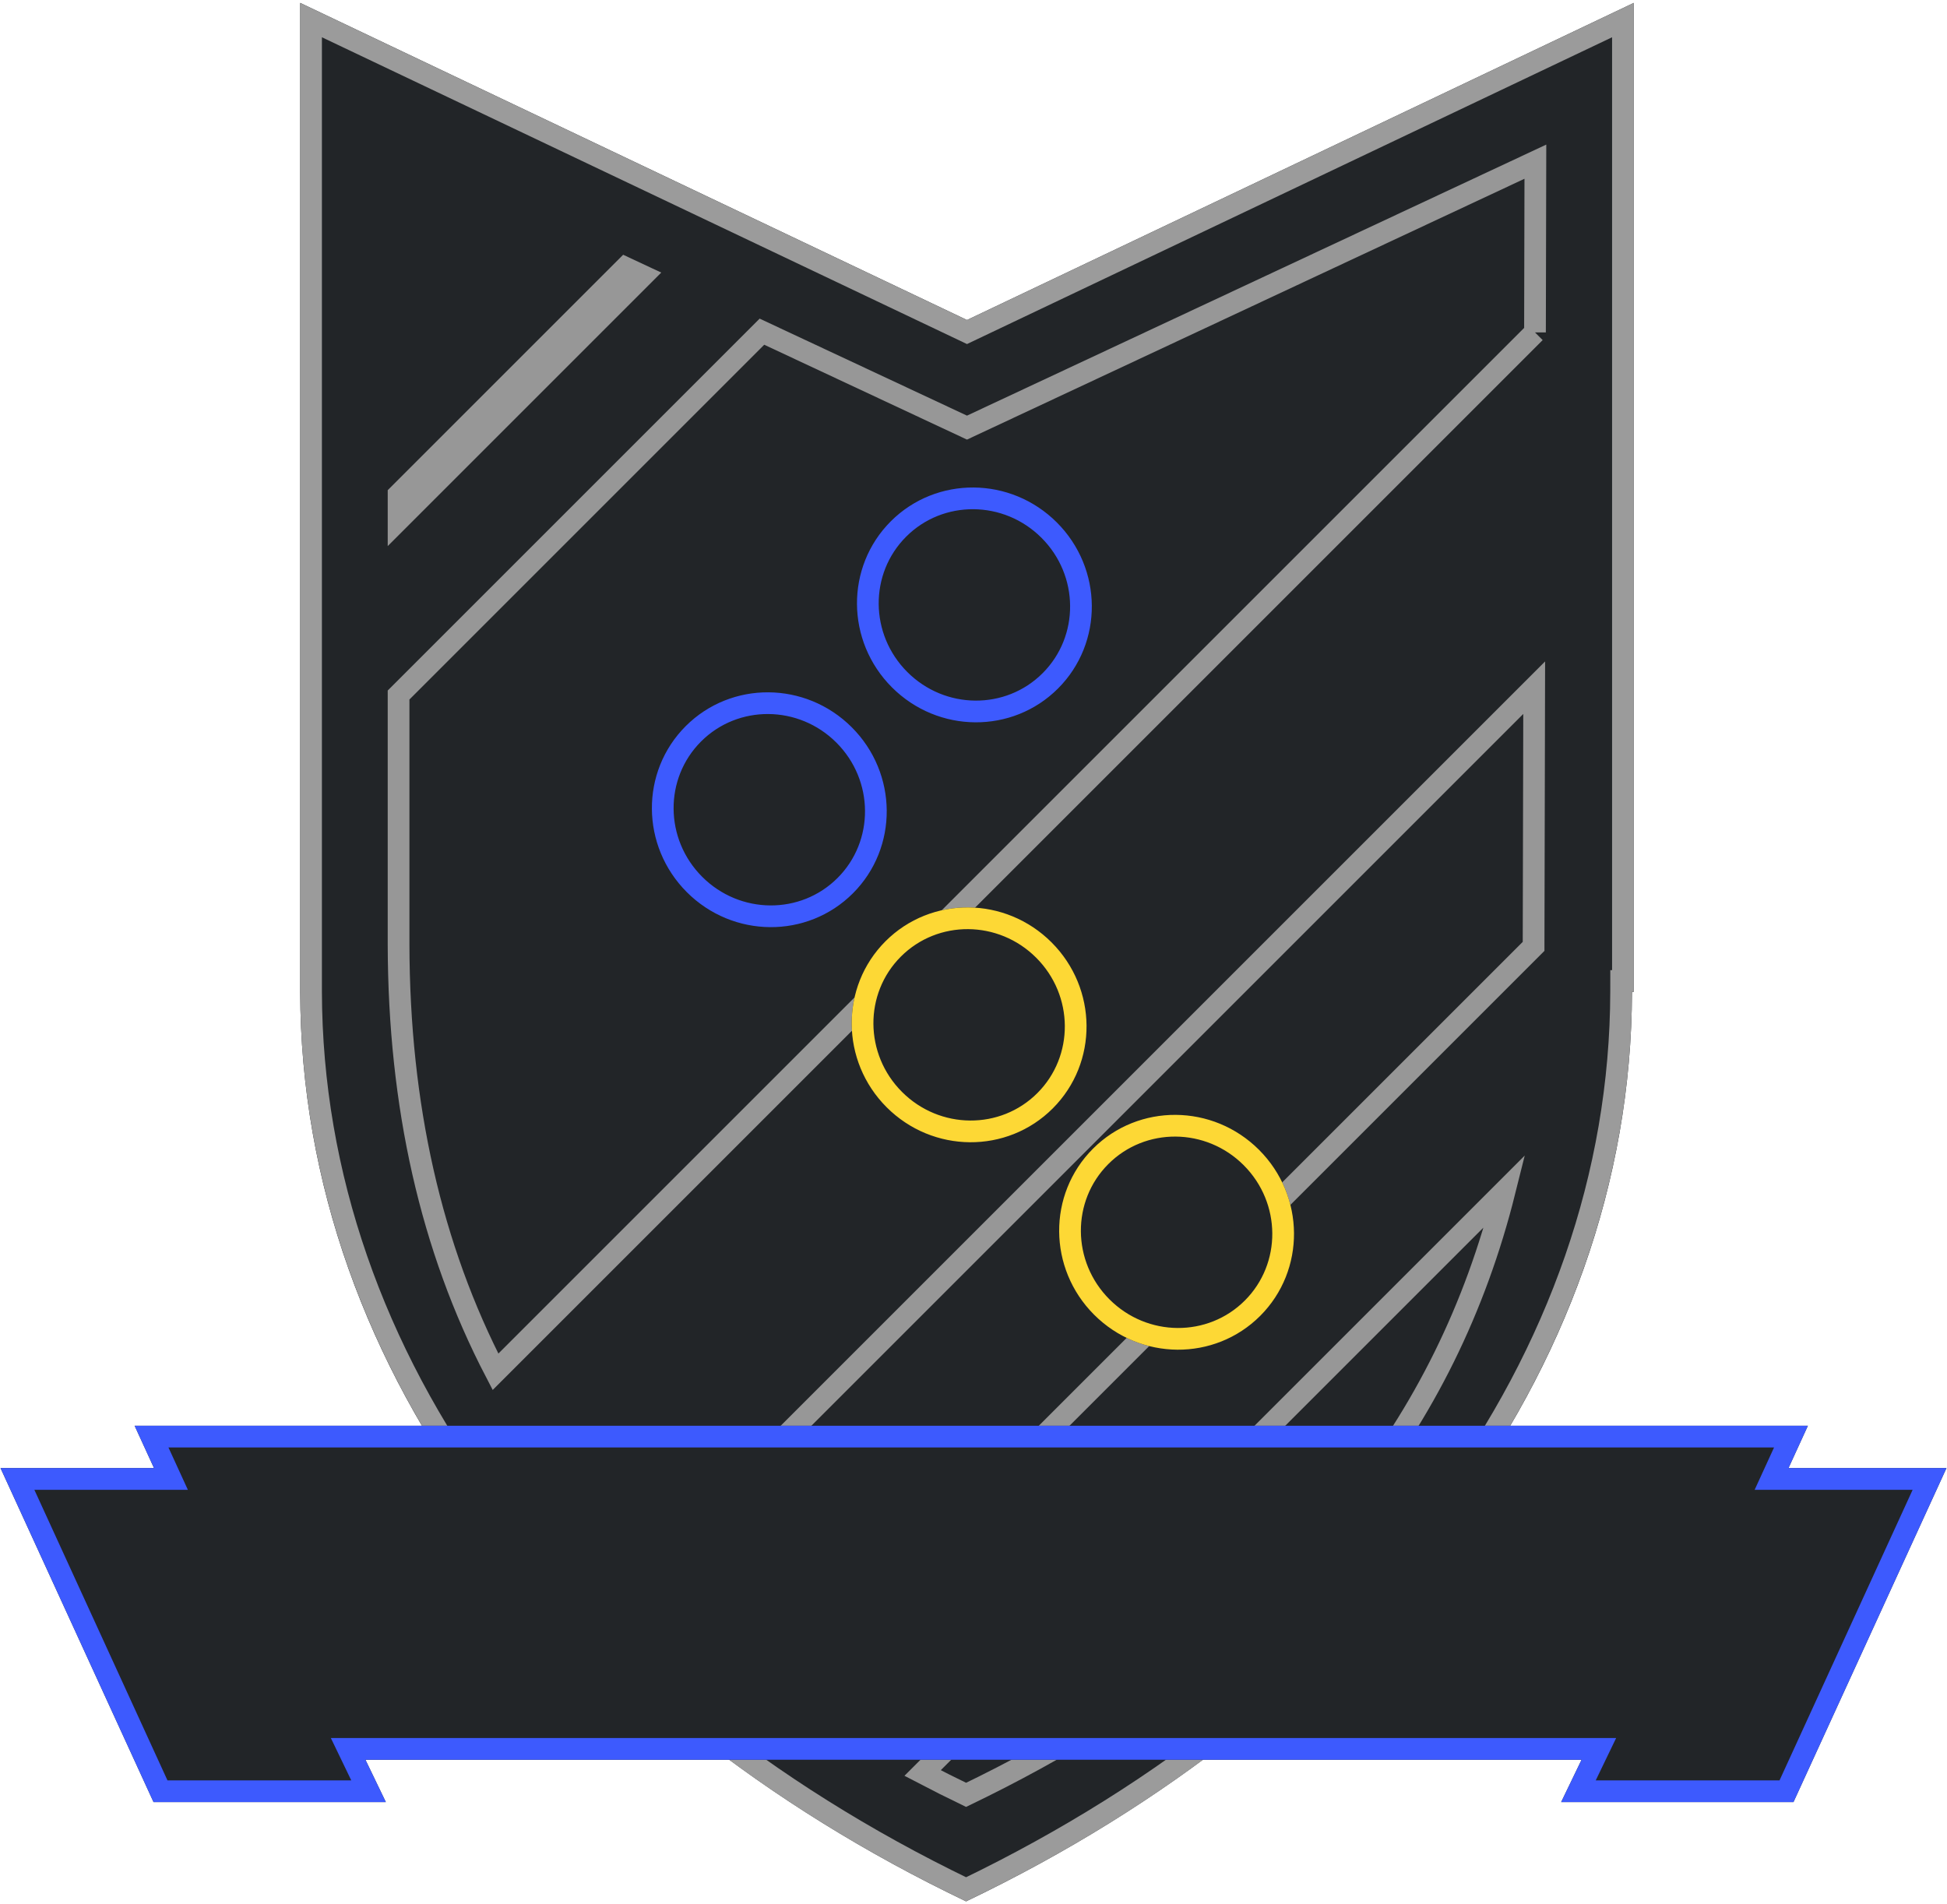
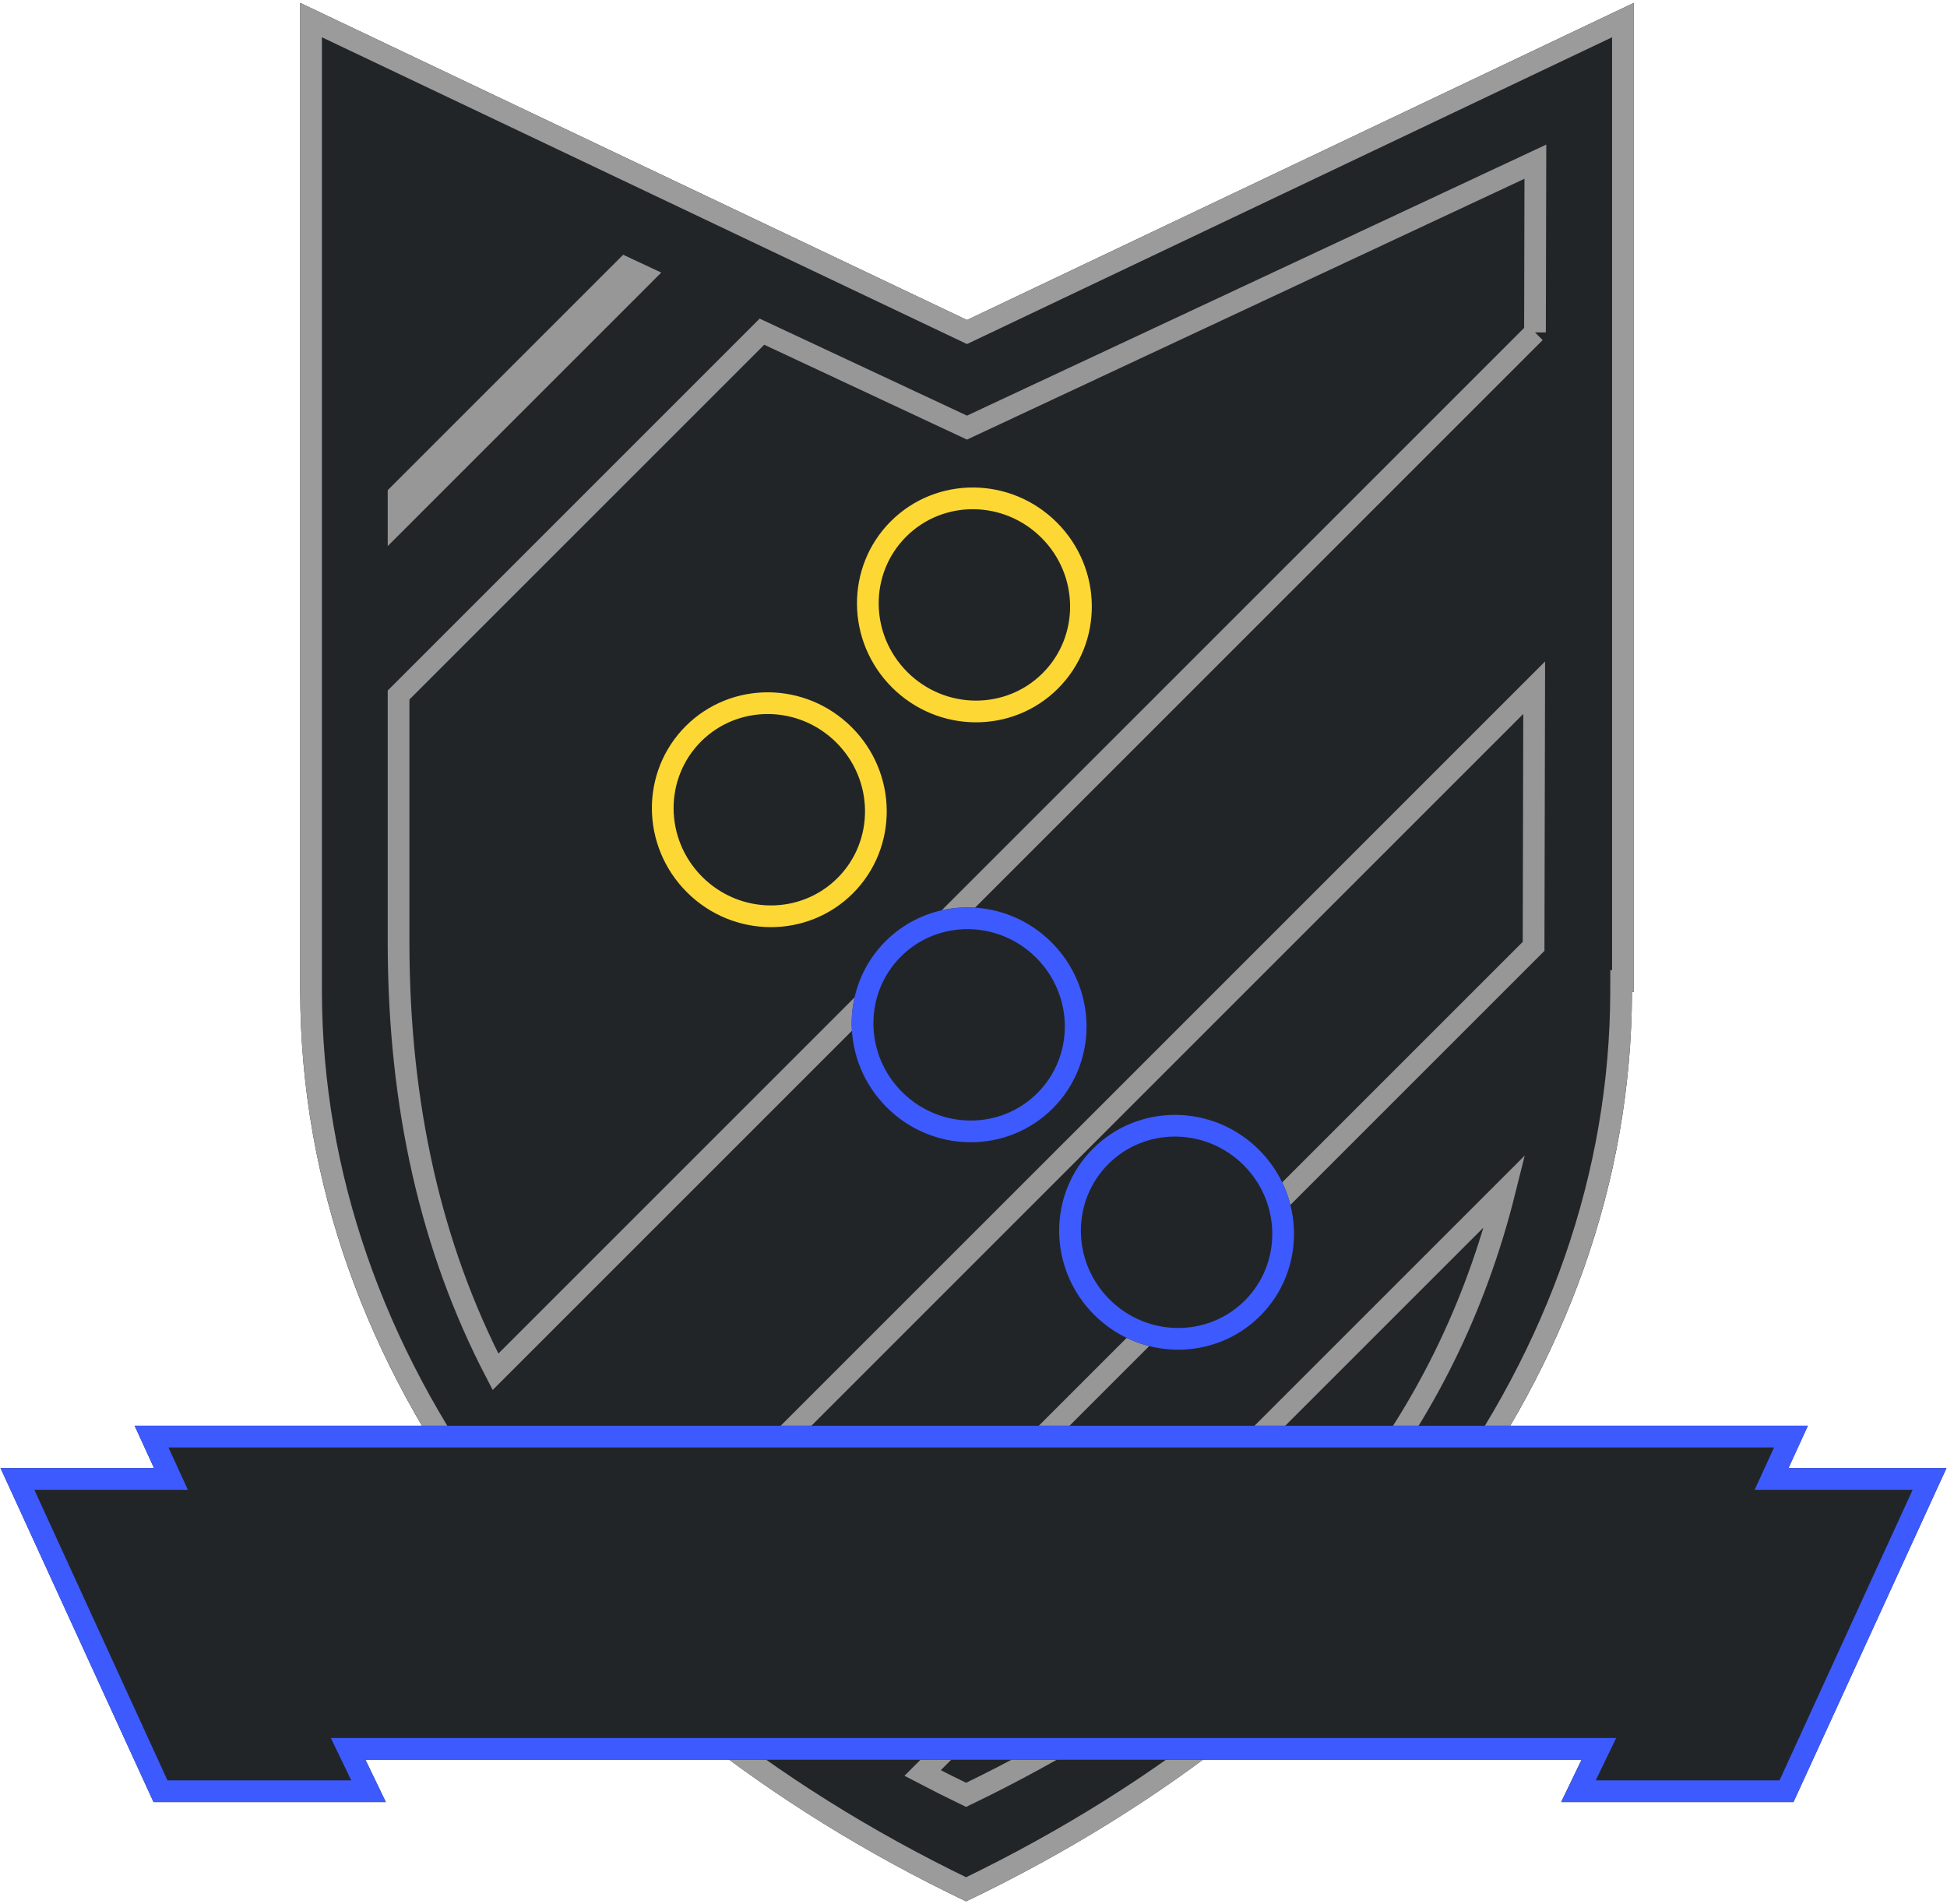
<svg xmlns="http://www.w3.org/2000/svg" xmlns:xlink="http://www.w3.org/1999/xlink" width="269" height="263">
  <defs>
    <path d="M41.476 137.045c.115 52.853 36.782 99.258 92 125.673 55.218-26.415 91.885-72.82 92-125.673h.25V.4l-92.125 43.816L41.476.4v136.644z" id="a" />
    <path id="b" d="M247.1 202.85h21.827L247.788 249h-32.096l2.82-5.85H50.488l2.82 5.85H21.212L.073 202.85H21.28L18.6 197h231.18l-2.68 5.85z" />
    <path d="M127.958 172.048c-9.021 0-16.335-7.213-16.335-16.111s7.314-16.11 16.335-16.11c9.022 0 16.336 7.212 16.336 16.11s-7.314 16.111-16.336 16.111zm40.537 0c-9.022 0-16.335-7.213-16.335-16.111s7.313-16.11 16.335-16.11c9.022 0 16.335 7.212 16.335 16.11s-7.313 16.111-16.335 16.111z" id="c" />
    <path d="M120.444 133.868c-9.021 0-16.335-7.213-16.335-16.11 0-8.898 7.314-16.112 16.335-16.112 9.022 0 16.335 7.214 16.335 16.111 0 8.898-7.313 16.111-16.335 16.111zm.026-40.048c-9.022 0-16.336-7.213-16.336-16.11 0-8.898 7.314-16.111 16.336-16.111 9.021 0 16.335 7.213 16.335 16.11 0 8.898-7.314 16.111-16.335 16.111z" id="d" />
  </defs>
  <g fill="none" fill-rule="evenodd">
    <use fill="#222528" xlink:href="#a" />
    <path stroke="#9B9B9B" stroke-width="3" d="M42.976 136.918v.123c.11 50.71 34.615 97.05 90.5 124.013 55.885-26.962 90.39-73.302 90.5-124.013l.003-1.496h.248V2.775L133.6 45.878 42.976 2.775v134.143z" />
    <path d="M88.785 38.114l-2.371-1.11-31.346 31.347v3.48l33.717-33.717zm97.69 169.806c10.283-12.786 17.387-27.211 21.418-43.363l-80.427 80.427a210.194 210.194 0 0 0 6.01 3.018c13.186-6.361 24.64-13.522 34.41-21.494l18.589-18.588zm25.408-77.157v-.248l.082-35.495L89.284 217.7c5.76 5.741 12.27 11.112 19.543 16.118l103.056-103.055zm.193-84.832l.054-23.592L133.6 59.085l-28.33-13.256-50.203 50.203v34.483c.048 22.24 4.465 41.86 13.392 59.032L212.076 45.93z" stroke="#979797" stroke-width="3" />
    <use fill="#222528" xlink:href="#b" />
    <path stroke="#3D5AFE" stroke-width="3" d="M247.443 198.5H20.937l2.68 5.85H2.41l19.765 43.15H50.92l-2.82-5.85h172.8l-2.82 5.85h28.745l19.765-43.15h-21.827l2.68-5.85z" />
    <g transform="rotate(45 148.227 155.937)">
      <use fill="#222528" xlink:href="#c" />
-       <path stroke="#FDD835" stroke-width="3" d="M127.958 170.548c8.198 0 14.836-6.546 14.836-14.611 0-8.065-6.638-14.61-14.836-14.61-8.197 0-14.835 6.545-14.835 14.61s6.638 14.611 14.835 14.611zm40.537 0c8.198 0 14.835-6.546 14.835-14.611 0-8.065-6.637-14.61-14.835-14.61s-14.835 6.545-14.835 14.61 6.637 14.611 14.835 14.611z" />
+       <path stroke="#3D5AFE" stroke-width="3" d="M127.958 170.548c8.198 0 14.836-6.546 14.836-14.611 0-8.065-6.638-14.61-14.836-14.61-8.197 0-14.835 6.545-14.835 14.61s6.638 14.611 14.835 14.611zm40.537 0c8.198 0 14.835-6.546 14.835-14.611 0-8.065-6.637-14.61-14.835-14.61s-14.835 6.545-14.835 14.61 6.637 14.611 14.835 14.611z" />
    </g>
    <g transform="rotate(45 120.457 97.733)">
      <use fill="#222528" xlink:href="#d" />
-       <path stroke="#3D5AFE" stroke-width="3" d="M120.444 132.368c8.198 0 14.835-6.546 14.835-14.61 0-8.065-6.637-14.612-14.835-14.612s-14.835 6.547-14.835 14.611c0 8.065 6.637 14.611 14.835 14.611zm.026-40.048c8.197 0 14.835-6.546 14.835-14.61 0-8.065-6.638-14.611-14.835-14.611-8.198 0-14.836 6.546-14.836 14.61 0 8.065 6.638 14.611 14.836 14.611z" />
+       <path stroke="#FDD835" stroke-width="3" d="M120.444 132.368c8.198 0 14.835-6.546 14.835-14.61 0-8.065-6.637-14.612-14.835-14.612s-14.835 6.547-14.835 14.611c0 8.065 6.637 14.611 14.835 14.611zm.026-40.048c8.197 0 14.835-6.546 14.835-14.61 0-8.065-6.638-14.611-14.835-14.611-8.198 0-14.836 6.546-14.836 14.61 0 8.065 6.638 14.611 14.836 14.611z" />
    </g>
  </g>
</svg>
